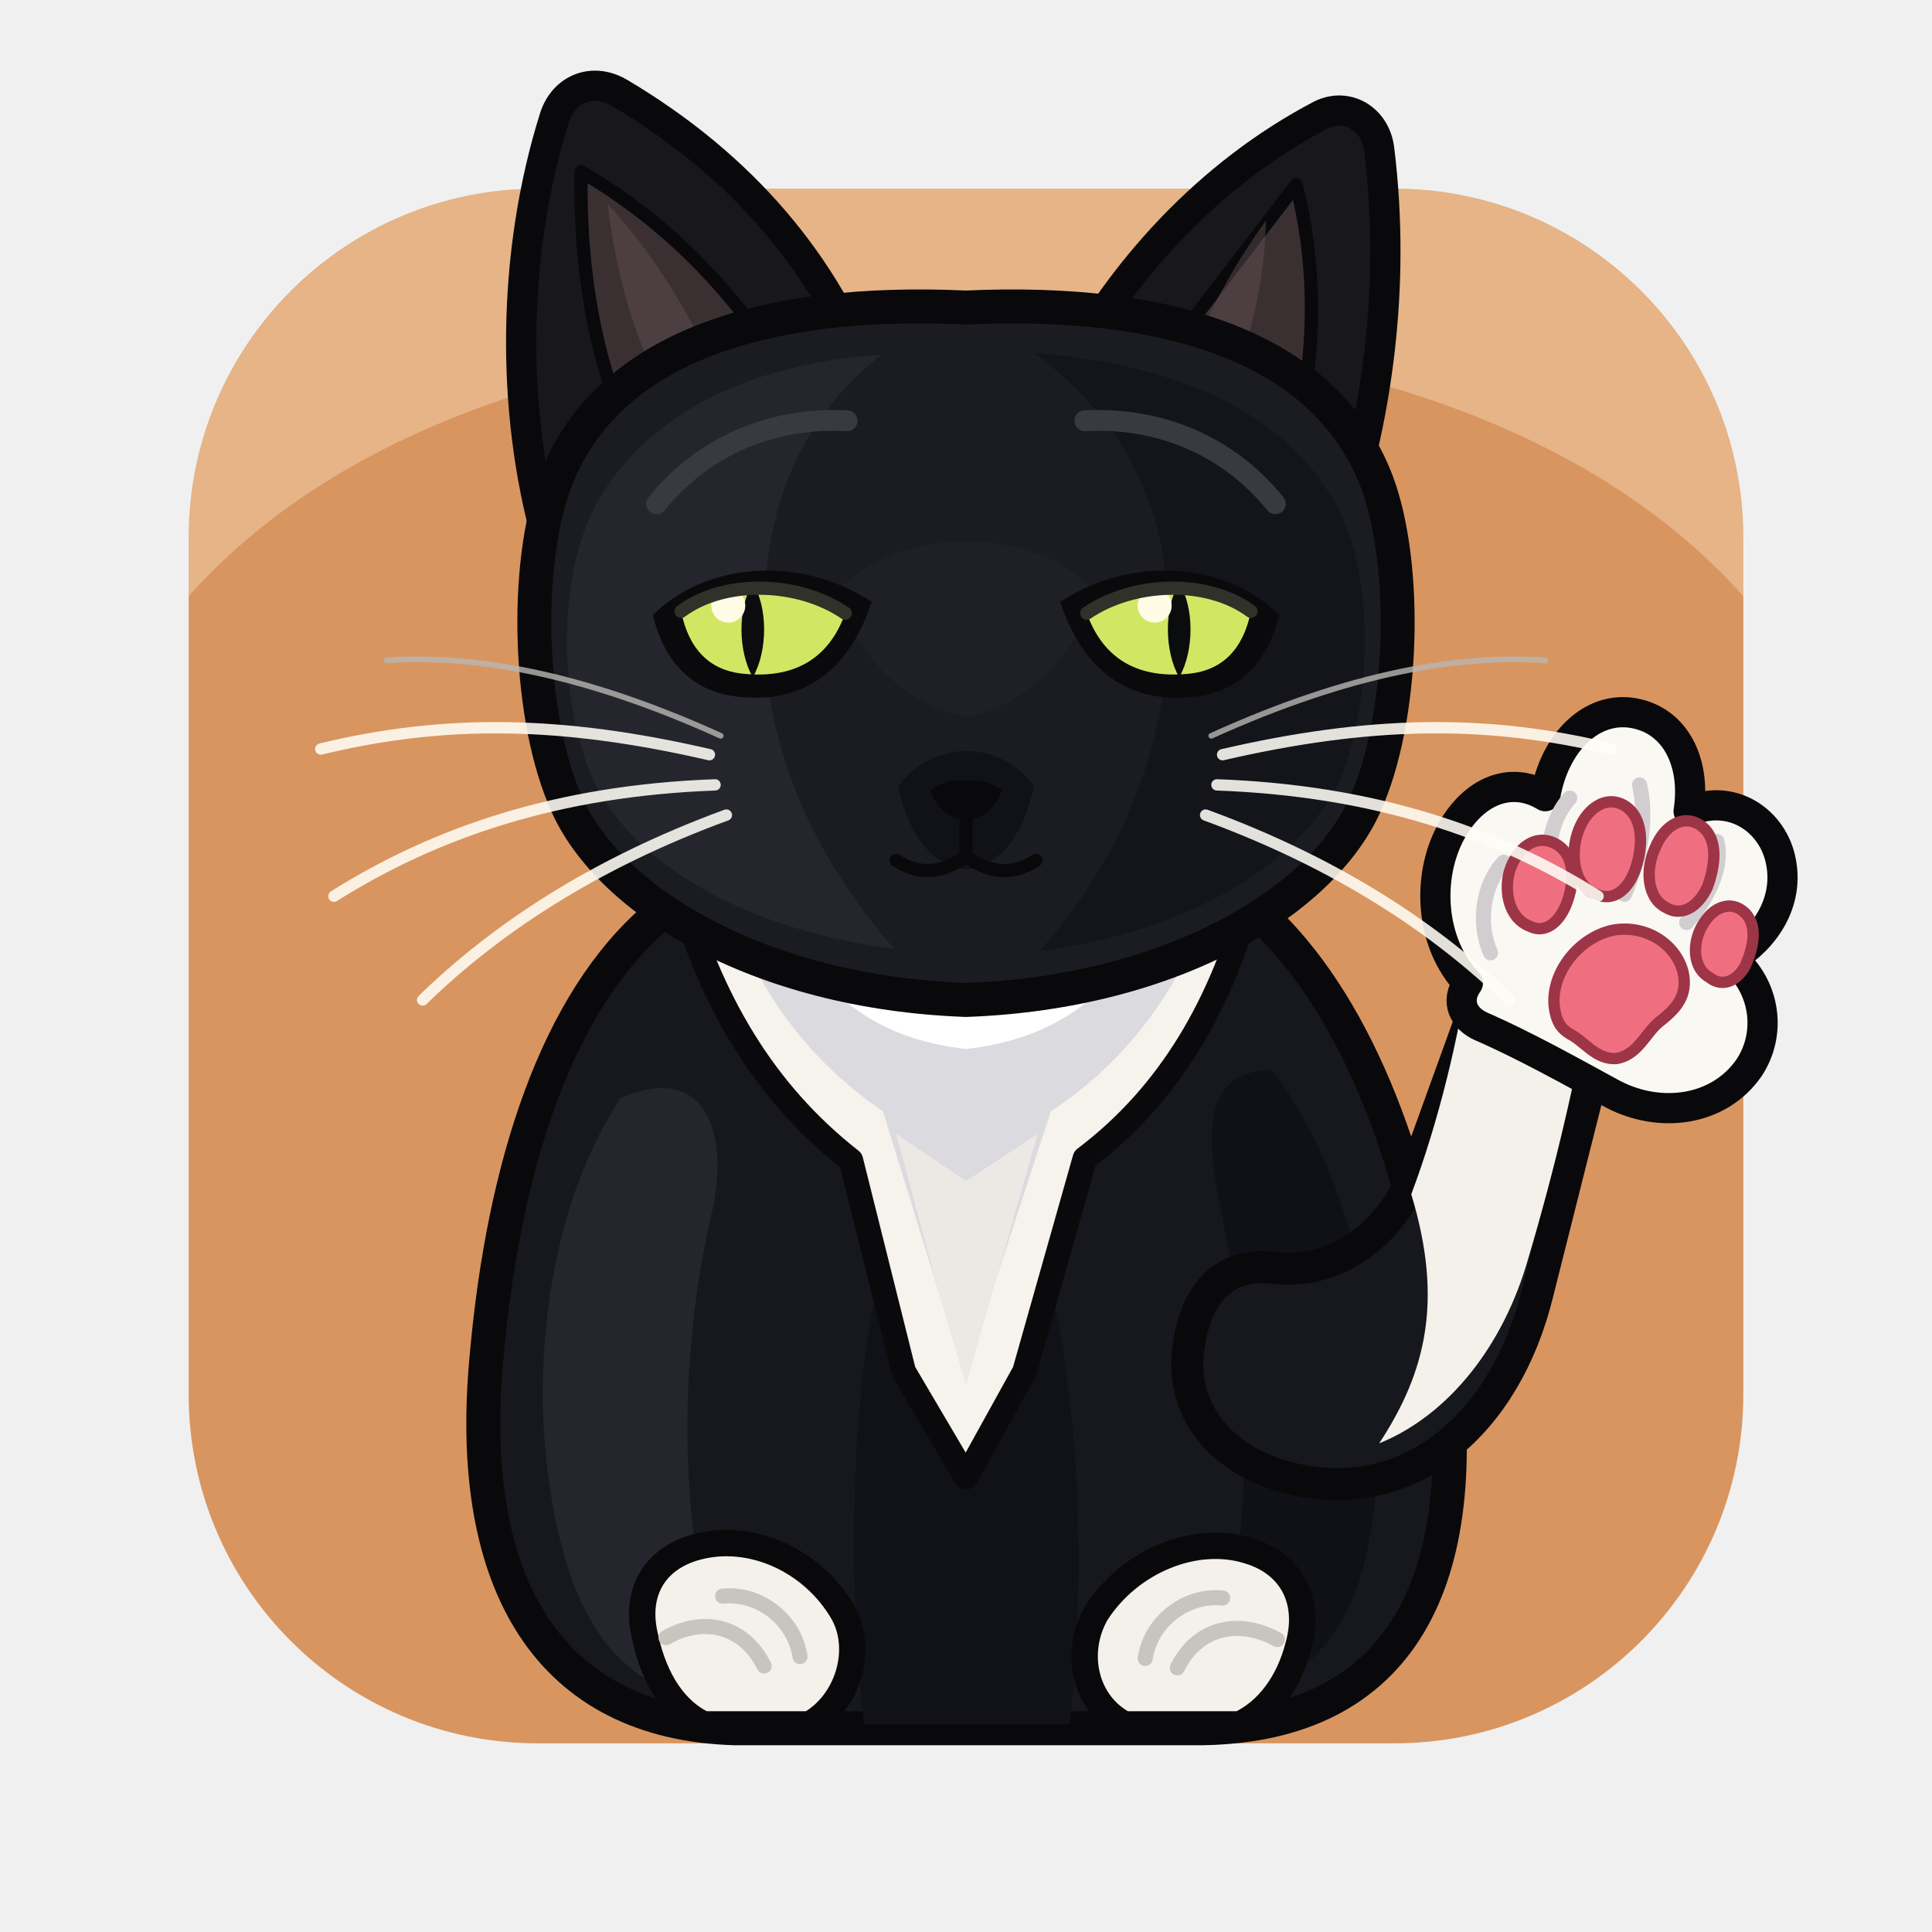
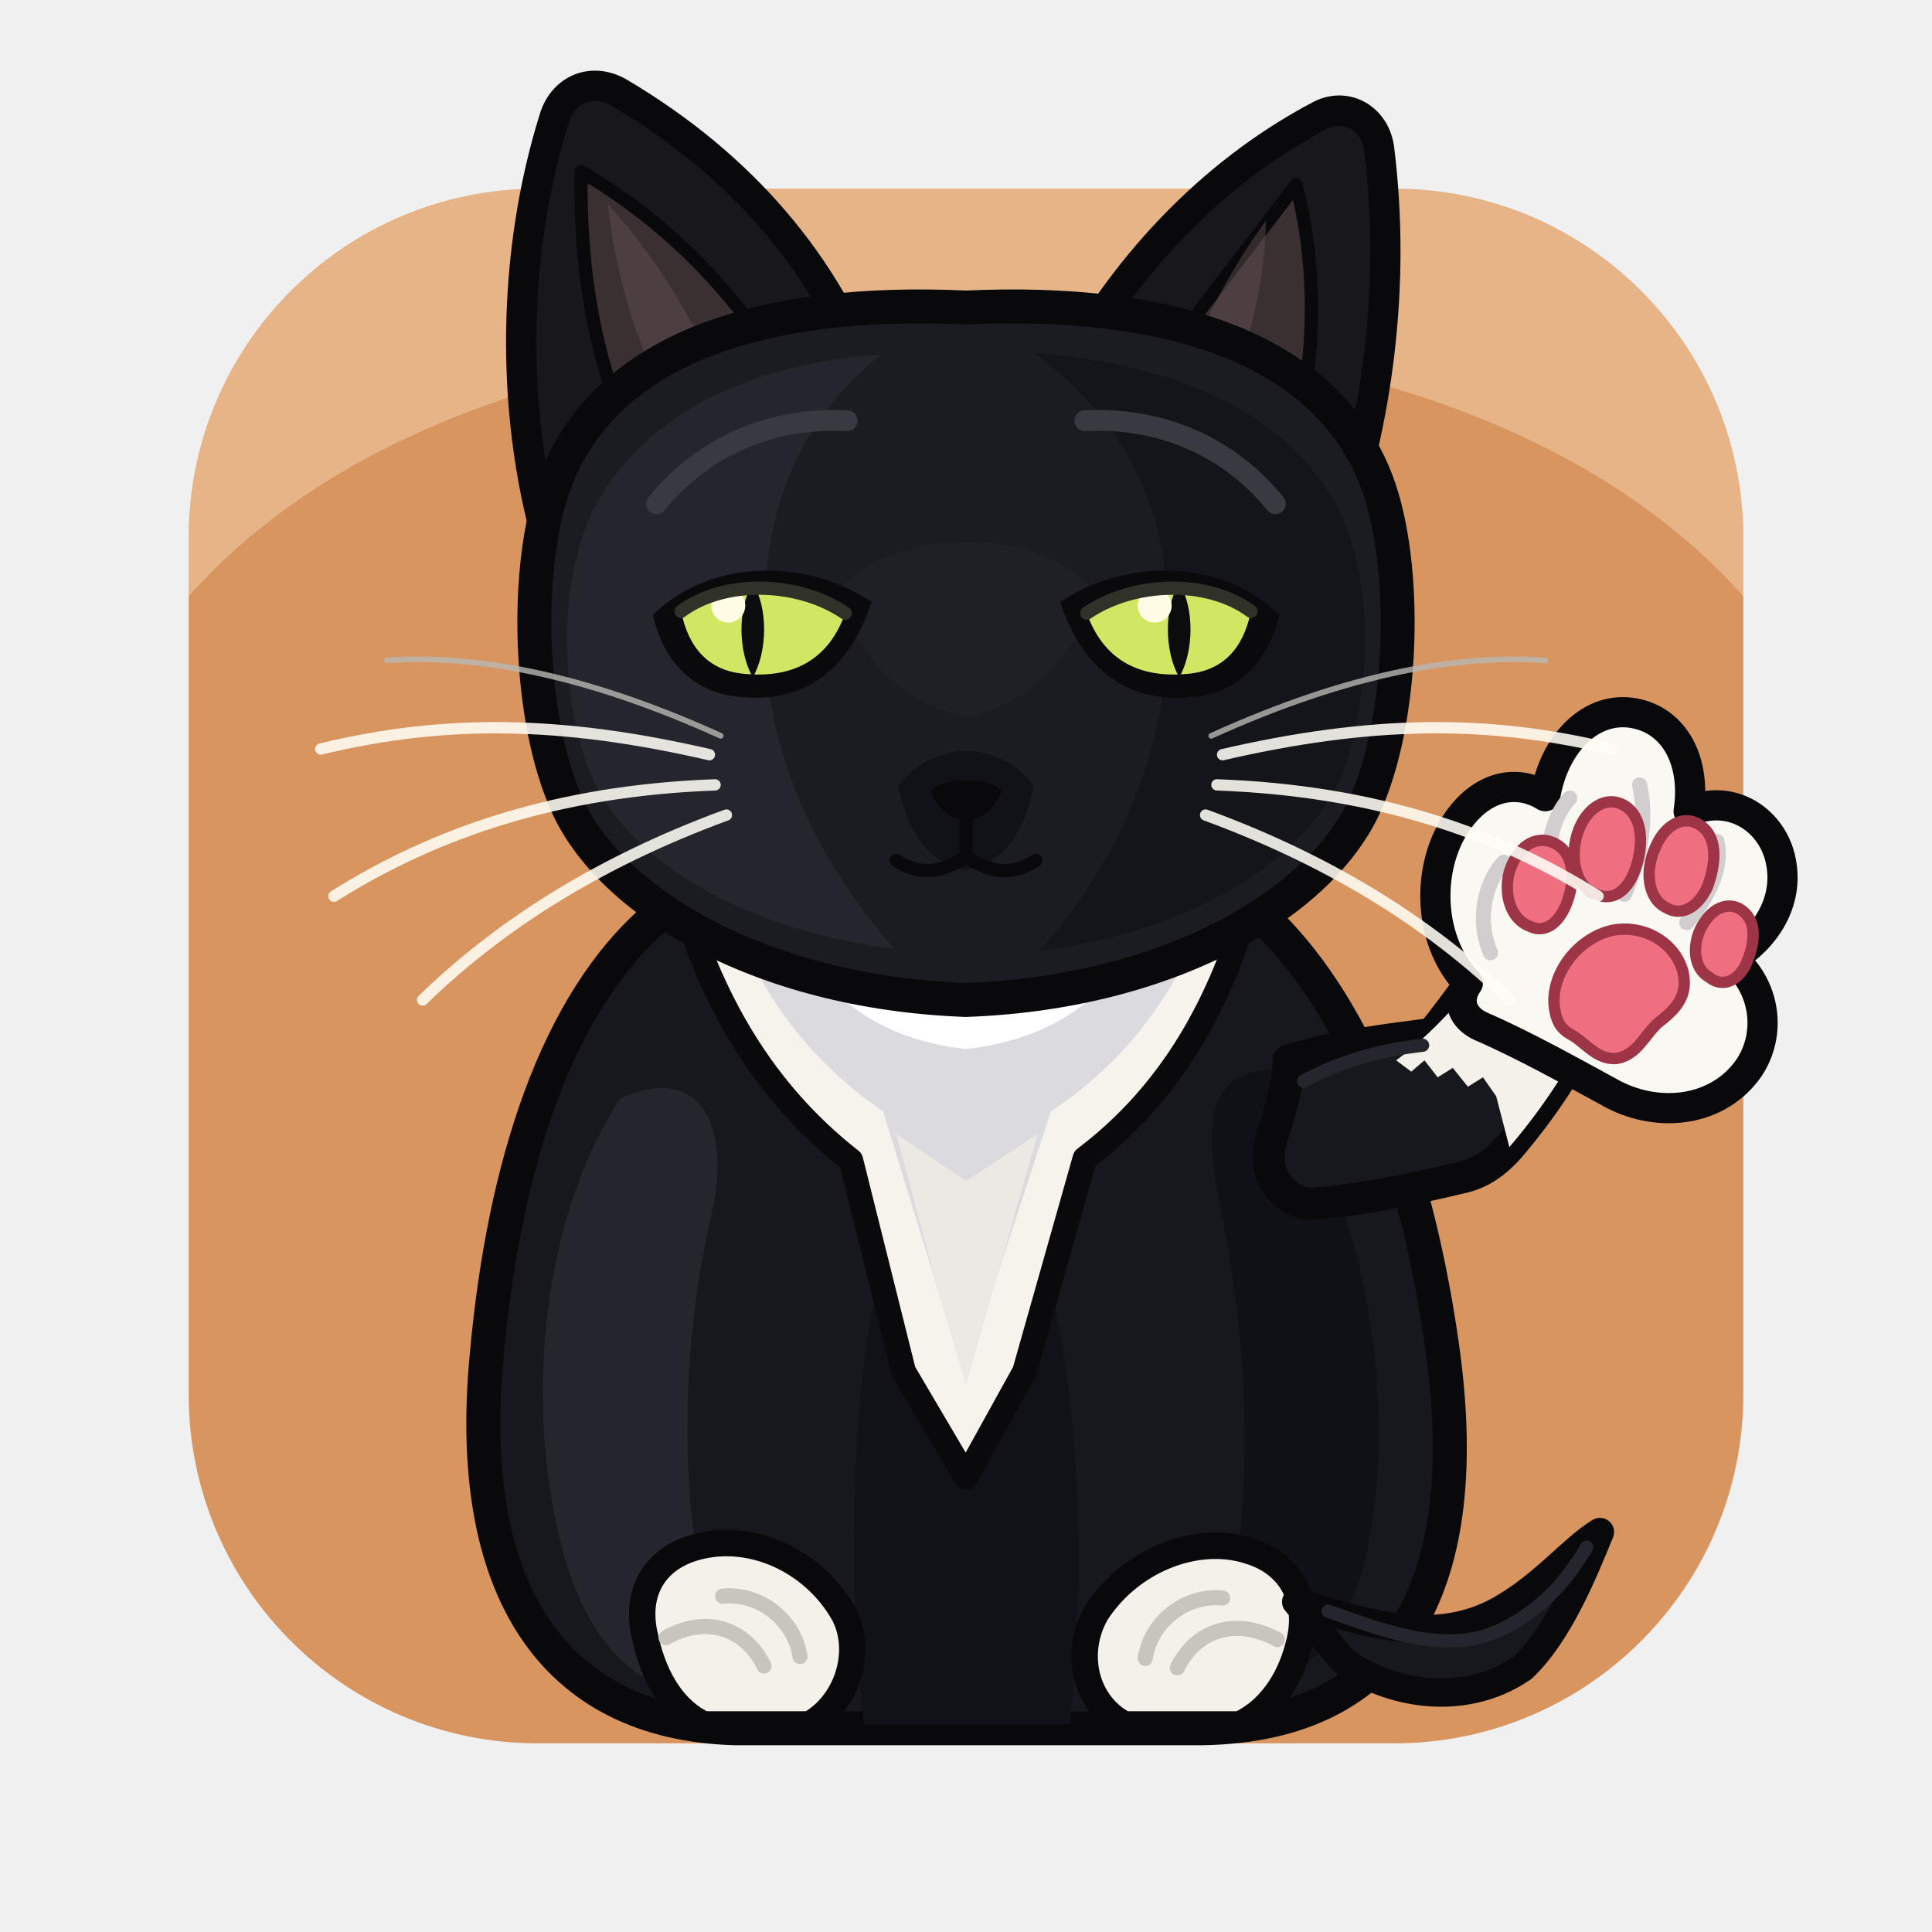
<svg xmlns="http://www.w3.org/2000/svg" width="1024" height="1024" viewBox="0 0 1024 1024">
  <g id="tile">
    <rect x="100" y="100" width="824" height="824" rx="185" fill="#D9955F" />
    <path d="M285 100H739C841 100 924 183 924 285V316C842 224 698 176 512 176C326 176 182 224 100 316V285C100 183 183 100 285 100Z" fill="#FFF1D1" opacity="0.34" />
  </g>
  <g id="cat">
    <g id="ears" fill="#17171C" stroke="#09090C" stroke-width="16" stroke-linejoin="round">
      <path d="M290 286C271 218 271 135 294 62C299 47 314 41 328 49C394 88 438 141 461 203L290 286Z" />
      <path d="M563 202C594 143 641 92 700 61C714 54 729 63 731 79C740 152 730 224 708 287L563 202Z" />
    </g>
    <g fill="#3A3032" stroke="#09090C" stroke-width="7" stroke-linejoin="round">
      <path d="M308 91C307 144 316 196 337 237L419 203C392 158 356 119 308 91Z" />
      <path d="M608 201L687 98C699 145 697 194 685 239L608 201Z" />
    </g>
    <g fill="#645052" opacity="0.46">
      <path d="M322 108C327 148 337 182 353 210L380 198C364 163 345 133 322 108Z" />
      <path d="M671 117C670 151 663 181 649 212L626 200C639 168 654 140 671 117Z" />
    </g>
    <g id="body">
      <path d="M348 486C295 531 267 618 258 718C246 842 293 913 389 916H638C741 914 783 840 764 711C749 608 716 530 669 486C618 438 400 441 348 486Z" fill="#17181D" stroke="#09090C" stroke-width="18" stroke-linejoin="round" />
      <path d="M329 582C285 648 277 754 301 831C317 879 344 901 391 903C360 834 357 730 377 644C387 602 375 562 329 582Z" fill="#25262D" />
      <path d="M674 567C721 627 743 740 724 825C713 873 684 898 638 905C664 829 666 734 647 641C637 594 641 568 674 567Z" fill="#101116" />
      <path d="M466 675C451 743 449 837 458 914H567C576 832 572 742 555 674C536 603 484 606 466 675Z" fill="#111217" />
      <path d="M342 868C336 844 347 826 369 820C398 812 431 827 447 855C458 875 449 903 429 914H373C358 907 347 891 342 868Z" fill="#F4F1EA" stroke="#09090C" stroke-width="14" />
      <path d="M581 855C599 827 634 813 662 822C685 829 695 849 688 873C683 892 672 907 657 914H596C575 903 569 876 581 855Z" fill="#F4F1EA" stroke="#09090C" stroke-width="14" />
      <path d="M353 868C372 857 394 861 405 883M383 846C402 844 421 858 424 878" fill="none" stroke="#C8C4BE" stroke-width="8" stroke-linecap="round" />
      <path d="M677 869C657 858 635 862 624 884M648 847C629 845 610 859 607 879" fill="none" stroke="#C8C4BE" stroke-width="8" stroke-linecap="round" />
    </g>
+     <g id="tail">
+       <path d="M687 849C723 860 758 872 792 855C817 842 833 821 848 812C839 834 826 866 807 884C775 906 735 897 713 881C703 871 695 858 687 849Z" fill="#17181D" stroke="#09090C" stroke-width="15" stroke-linejoin="round" />
+       <path d="M704 854C738 866 770 878 799 862C818 852 831 837 841 820" fill="none" stroke="#25262D" stroke-width="7" stroke-linecap="round" />
+     </g>
    <g id="bib">
      <path d="M359 468C384 452 413 443 448 441H578C612 443 641 453 664 471C648 532 620 580 575 614L543 727L512 783L479 727L451 615C405 579 376 530 359 468Z" fill="#F6F3EC" stroke="#0A0A0D" stroke-width="13" stroke-linejoin="round" />
      <path d="M386 482C407 477 429 478 450 486C463 504 482 516 512 521C542 516 562 504 575 486C597 478 619 478 640 484C621 530 595 564 557 589L526 684L512 733L497 683L468 589C430 563 404 529 386 482Z" fill="#DADADF" />
      <path d="M421 495C446 510 474 518 512 520C550 518 579 510 604 495C588 529 557 551 512 556C467 551 437 529 421 495Z" fill="#FFFFFF" />
      <path d="M475 601L512 626L550 601L526 685L512 734L497 683Z" fill="#ECE9E4" />
    </g>
    <g id="paw-wave">
-       <path d="M675 672C708 676 738 654 751 619L785 525L849 550L815 685C798 755 747 798 686 784C646 775 625 746 630 714C634 684 650 669 675 672Z" fill="#17181D" stroke="#09090C" stroke-width="17" stroke-linejoin="round" />
-       <path d="M748 633C763 593 773 550 779 511L842 532C835 573 824 620 810 667C797 713 768 750 731 765C756 727 765 689 748 633Z" fill="#F4F1EA" />
+       <path d="M683 562C710 554 736 551 759 548C773 531 788 508 801 494C809 482 821 478 833 483C847 489 853 507 849 530C838 555 823 581 800 608C792 617 784 622 775 624C746 631 720 636 697 638C688 639 680 633 675 625C671 617 672 607 676 597C680 584 683 572 683 562Z" fill="#17181D" stroke="#09090C" stroke-width="17" stroke-linejoin="round" />
+       <path d="M740 562L748 568L755 562L762 571L770 566L778 576L786 571L793 581L800 608C823 581 838 555 849 530C853 507 847 489 833 483C821 478 809 482 801 494C784 520 763 545 740 562Z" fill="#F4F1EA" />
+       <path d="M691 573C713 561 736 556 754 554" fill="none" stroke="#25262D" stroke-width="7" stroke-linecap="round" />
      <path d="M778 521C758 500 756 465 769 441C781 419 801 411 819 422C824 393 844 374 866 378C888 382 899 404 895 430C918 420 940 435 944 457C948 478 936 497 918 508C936 523 939 548 927 566C911 589 880 593 855 580C833 568 808 554 785 544C776 540 771 531 778 521Z" fill="#FAF8F3" stroke="#09090C" stroke-width="16" stroke-linejoin="round" />
      <path d="M790 505C783 489 786 469 797 457M823 476C818 456 821 435 832 423M861 474C870 453 873 434 869 416M894 489C907 474 913 458 910 446" fill="none" stroke="#D2CED0" stroke-width="8" stroke-linecap="round" />
    </g>
    <g id="paw-pads" fill="#EF6F81" stroke="#9D3547" stroke-width="6">
      <path d="M811 491C800 487 797 473 800 462C804 449 814 442 824 447C834 452 835 465 831 477C827 489 819 495 811 491Z" />
      <path d="M846 474C835 470 832 455 836 442C840 429 851 421 861 427C871 433 871 448 867 460C863 472 855 478 846 474Z" />
      <path d="M883 481C873 476 872 461 877 450C882 437 893 431 902 438C911 445 909 459 905 470C900 481 891 486 883 481Z" />
      <path d="M906 518C897 513 897 500 902 491C908 480 918 477 925 484C932 491 929 503 925 512C920 521 912 523 906 518Z" />
      <path d="M824 535C821 517 836 497 855 493C872 490 888 500 892 515C895 528 888 535 879 542C872 548 868 559 857 561C846 562 840 552 832 548C827 545 825 541 824 535Z" />
    </g>
    <g id="head">
      <path d="M296 251C324 185 403 158 512 163C621 158 700 185 728 251C746 293 745 375 725 423C704 476 623 526 512 530C401 526 320 476 299 423C279 375 278 293 296 251Z" fill="#1B1C21" stroke="#09090C" stroke-width="18" stroke-linejoin="round" />
      <path d="M315 269C344 215 405 192 467 188C423 223 404 271 405 332C405 399 433 456 474 503C390 492 331 454 313 410C296 368 296 307 315 269Z" fill="#25262D" />
      <path d="M548 187C623 193 683 218 710 271C728 307 727 367 712 409C694 455 632 494 551 504C592 458 619 398 619 332C620 272 598 224 548 187Z" fill="#14151A" />
      <path d="M442 315C461 294 489 287 512 287C535 287 563 294 582 315C567 348 548 372 512 380C476 372 457 348 442 315Z" fill="#202126" opacity="0.8" />
      <path d="M476 417C486 403 501 398 512 398C523 398 539 403 548 417C542 443 531 458 512 461C493 458 482 443 476 417Z" fill="#111217" />
      <path d="M493 419C500 414 506 413 512 414C518 413 525 414 531 419C527 429 521 434 512 435C503 434 497 429 493 419Z" fill="#09090C" />
      <path d="M512 434V454M512 454C499 463 487 464 475 456M512 454C525 463 537 464 549 456" fill="none" stroke="#09090C" stroke-width="7" stroke-linecap="round" />
      <path d="M348 267C374 235 411 221 449 223M575 223C613 221 650 235 676 267" fill="none" stroke="#393A41" stroke-width="11" stroke-linecap="round" />
    </g>
    <g id="eyes">
      <path d="M346 326C374 298 424 294 462 319C450 356 425 374 389 369C367 366 352 351 346 326Z" fill="#0A0A0D" />
      <path d="M678 326C650 298 600 294 562 319C574 356 599 374 635 369C657 366 672 351 678 326Z" fill="#0A0A0D" />
      <path d="M361 324C385 307 423 308 448 325C439 350 420 360 393 357C376 355 365 344 361 324Z" fill="#D1E764" />
      <path d="M663 324C639 307 601 308 576 325C585 350 604 360 631 357C648 355 659 344 663 324Z" fill="#D1E764" />
      <path d="M399 309C407 322 407 345 399 359C391 345 391 322 399 309Z" fill="#0B0C0D" />
      <path d="M625 309C617 322 617 345 625 359C633 345 633 322 625 309Z" fill="#0B0C0D" />
      <circle cx="386" cy="321" r="9" fill="#FFFBE5" />
      <circle cx="612" cy="321" r="9" fill="#FFFBE5" />
      <path d="M361 324C384 307 423 308 448 325M663 324C640 307 601 308 576 325" fill="none" stroke="#303128" stroke-width="7" stroke-linecap="round" />
    </g>
    <g id="whiskers" fill="none" stroke="#FFFDF5" stroke-width="6" stroke-linecap="round" opacity="0.88">
      <path d="M376 400C298 382 236 381 170 397M379 416C296 419 231 441 177 475M385 432C314 458 262 493 224 530" />
      <path d="M648 400C726 382 788 381 854 397M645 416C728 419 793 441 847 475M639 432C710 458 762 493 800 530" />
    </g>
    <g fill="none" stroke="#B8B6B3" stroke-width="3" stroke-linecap="round" opacity="0.8">
      <path d="M382 390C307 356 250 347 205 350M642 390C717 356 774 347 819 350" />
    </g>
  </g>
</svg>
